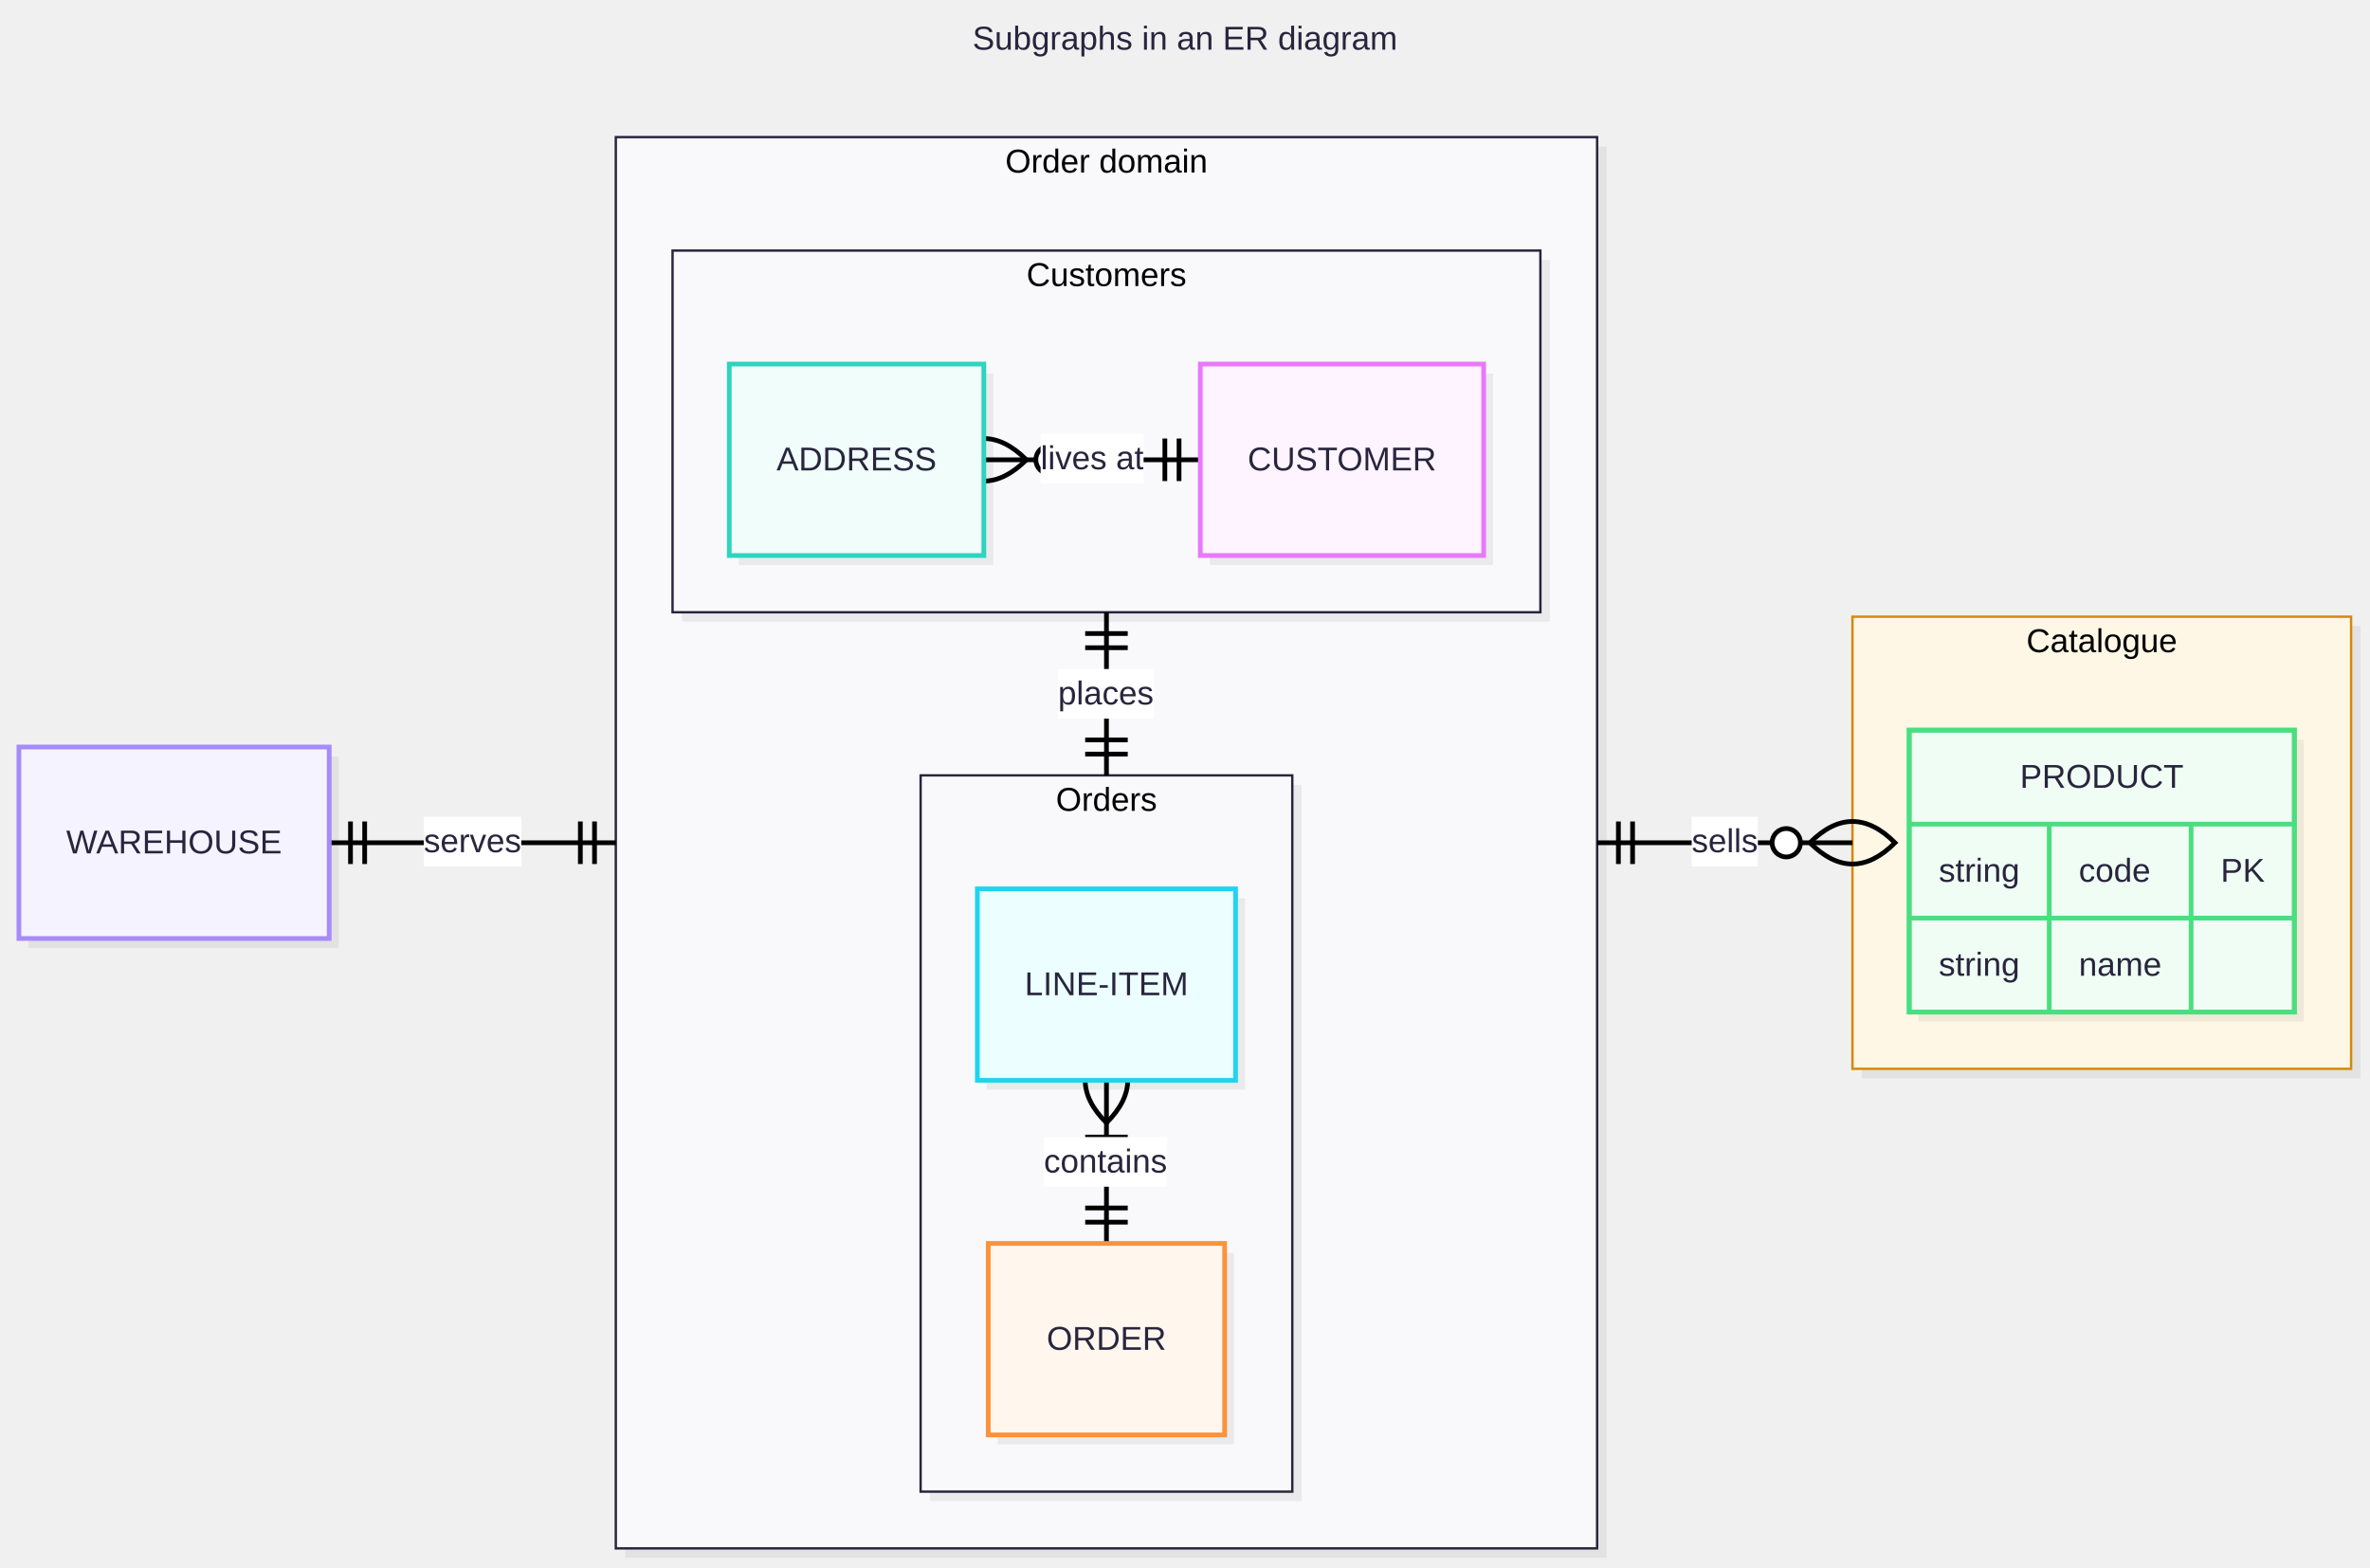
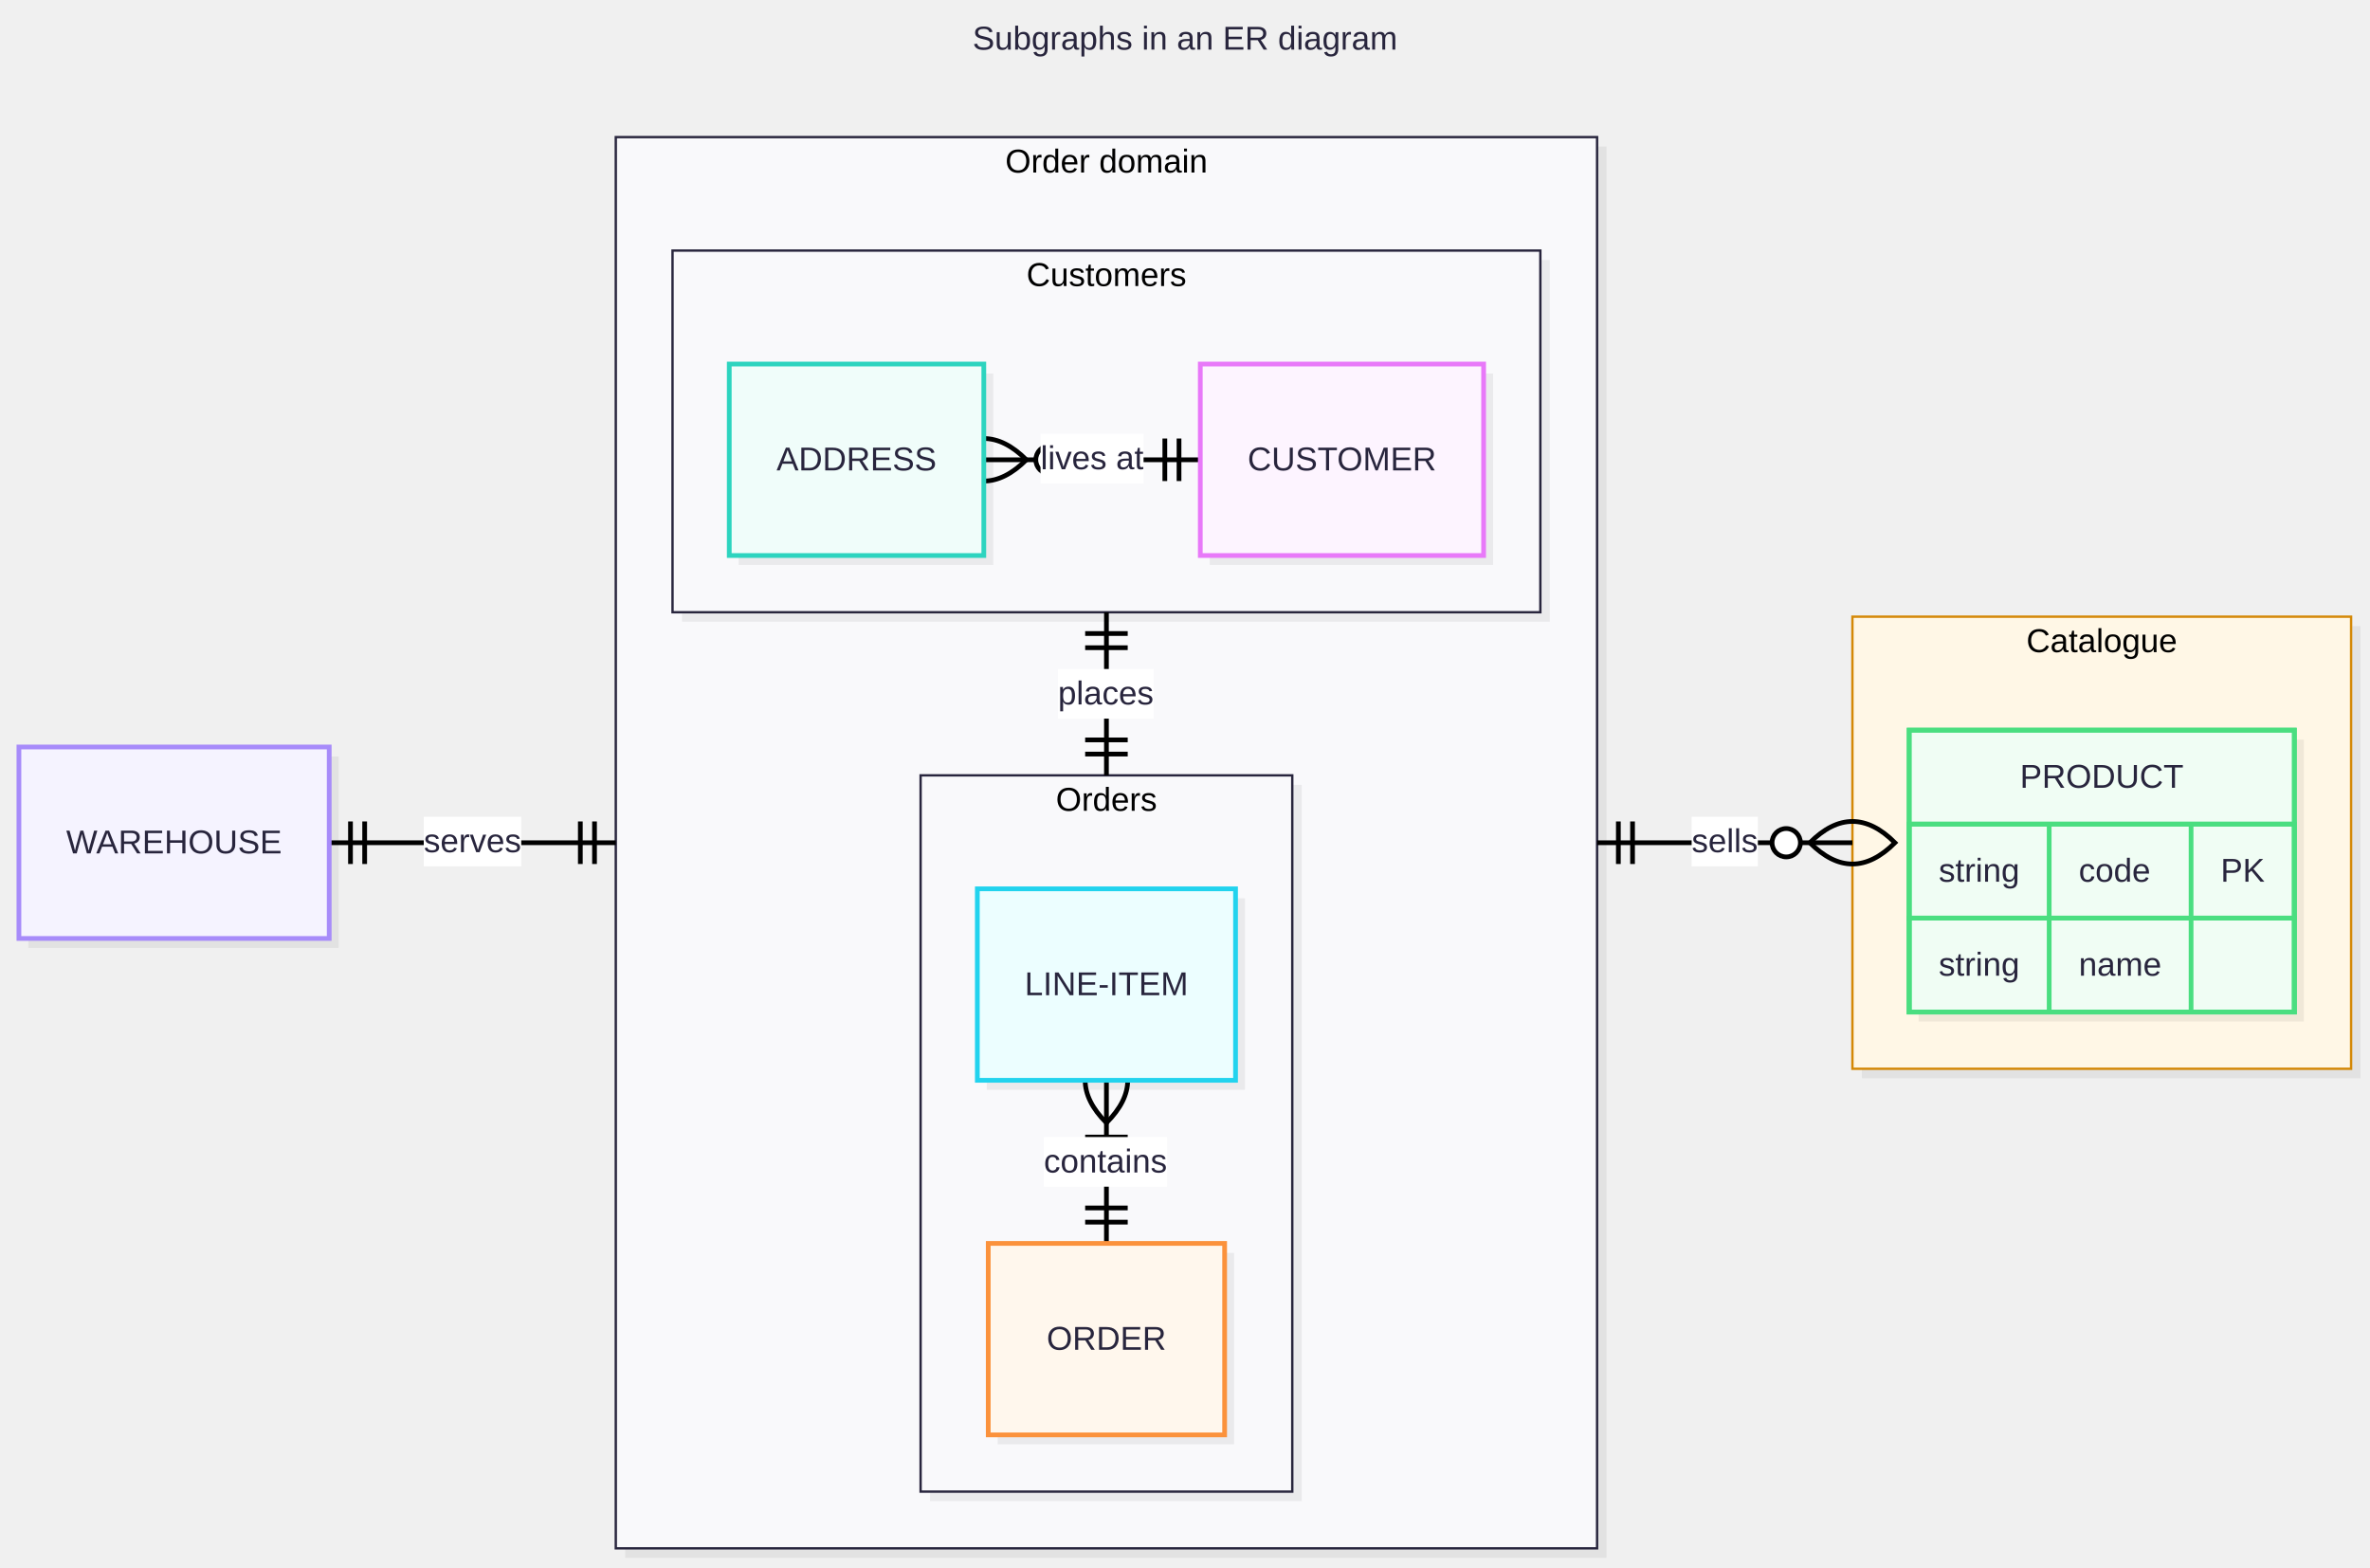
- <svg xmlns="http://www.w3.org/2000/svg" id="my-svg" width="100%" class="erDiagram" style="max-width: 1002.565px; background-color: white;" viewBox="4 -46 1002.565 663" role="graphics-document document" aria-roledescription="er">
+ <svg xmlns="http://www.w3.org/2000/svg" id="my-svg" width="100%" class="erDiagram" style="max-width: 1002.588px; background-color: white;" viewBox="4 -46 1002.588 663" role="graphics-document document" aria-roledescription="er">
  <style>#my-svg{font-family:"Recursive Variable", arial, sans-serif;font-size:16px;}#my-svg text{font-family:"Recursive Variable", arial, sans-serif;}</style>
  <g>
    <g class="clusters">
      <g id="cluster-TOP" class="cluster">
        <rect class="drop-shadow" x="268.501" y="16" width="415.118" height="597" fill="#000000" stroke="none" opacity="0.06" />
        <rect x="264.501" y="12" width="415.118" height="597" fill="#F9F9FB" stroke="#28253D" stroke-width="1" />
        <text class="cluster-label" x="472.06" y="27" text-anchor="middle" font-size="14" fill="#000000">Order domain</text>
      </g>
      <g id="cluster-Catalogue" class="cluster">
-         <rect class="drop-shadow" x="791.635" y="218.875" width="210.931" height="191.25" fill="#000000" stroke="none" opacity="0.06" />
-         <rect x="787.635" y="214.875" width="210.931" height="191.25" fill="#fff7e6" stroke="#d48806" stroke-width="1" />
-         <text class="cluster-label" x="893.1" y="229.875" text-anchor="middle" font-size="14" fill="#000000">Catalogue</text>
+         <rect class="drop-shadow" x="791.635" y="218.875" width="210.953" height="191.25" fill="#000000" stroke="none" opacity="0.06" />
+         <rect x="787.635" y="214.875" width="210.953" height="191.25" fill="#fff7e6" stroke="#d48806" stroke-width="1" />
+         <text class="cluster-label" x="893.111" y="229.875" text-anchor="middle" font-size="14" fill="#000000">Catalogue</text>
      </g>
      <g id="cluster-B1" class="cluster">
        <rect class="drop-shadow" x="292.501" y="64" width="367.118" height="153" fill="#000000" stroke="none" opacity="0.06" />
        <rect x="288.501" y="60" width="367.118" height="153" fill="#F9F9FB" stroke="#28253D" stroke-width="1" />
        <text class="cluster-label" x="472.06" y="75" text-anchor="middle" font-size="14" fill="#000000">Customers</text>
      </g>
      <g id="cluster-B2" class="cluster">
        <rect class="drop-shadow" x="397.446" y="286" width="157.228" height="303" fill="#000000" stroke="none" opacity="0.06" />
        <rect x="393.446" y="282" width="157.228" height="303" fill="#F9F9FB" stroke="#28253D" stroke-width="1" />
        <text class="cluster-label" x="472.06" y="297" text-anchor="middle" font-size="14" fill="#000000">Orders</text>
      </g>
    </g>
    <g class="edgePaths">
      <g id="L-CUSTOMER-ADDRESS-0" class="edgePath">
        <path class="flowchart-link LS-CUSTOMER LE-ADDRESS" d="M511.762,148.5L420.184,148.5" fill="none" stroke="#000000" stroke-width="2" />
        <circle class="marker" cx="448.184" cy="148.5" r="6" fill="#ffffff" stroke="#000000" stroke-width="2" />
        <path class="marker" d="M438.184,148.5C426.184,160.5,414.184,160.5,402.184,148.5C414.184,136.5,426.184,136.5,438.184,148.5" fill="none" stroke="#000000" stroke-width="2" />
        <path class="marker" d="M502.762,157.5L502.762,139.5M496.762,157.5L496.762,139.5" fill="none" stroke="#000000" stroke-width="2" />
      </g>
      <g id="L-ORDER-LINE-ITEM-1" class="edgePath">
        <path class="flowchart-link LS-ORDER LE-LINE-ITEM" d="M472.06,480L472.06,411" fill="none" stroke="#000000" stroke-width="2" />
-         <path class="marker" d="M463.06,435L481.06,435" fill="none" stroke="#000000" stroke-width="2" />
-         <path class="marker" d="M472.06,429C460.06,417,460.06,405,472.06,393C484.06,405,484.06,417,472.06,429" fill="none" stroke="#000000" stroke-width="2" />
+         <path class="marker" d="M463.06,435L481.06,435M472.06,429C460.06,417,460.06,405,472.06,393C484.06,405,484.06,417,472.06,429" fill="none" stroke="#000000" stroke-width="2" />
        <path class="marker" d="M463.06,471L481.06,471M463.06,465L481.06,465" fill="none" stroke="#000000" stroke-width="2" />
      </g>
      <g id="L-WAREHOUSE-TOP-2" class="edgePath">
        <path class="flowchart-link LS-WAREHOUSE LE-TOP" d="M143.267,310.5L264.501,310.5" fill="none" stroke="#000000" stroke-width="2" />
        <path class="marker" d="M249.501,301.5L249.501,319.5M255.501,301.5L255.501,319.5" fill="none" stroke="#000000" stroke-width="2" />
        <path class="marker" d="M152.267,301.5L152.267,319.5M158.267,301.5L158.267,319.5" fill="none" stroke="#000000" stroke-width="2" />
      </g>
      <g id="L-TOP-Catalogue-3" class="edgePath">
        <path class="flowchart-link LS-TOP LE-Catalogue" d="M679.619,310.5L787.635,310.5" fill="none" stroke="#000000" stroke-width="2" />
        <circle class="marker" cx="759.635" cy="310.5" r="6" fill="#ffffff" stroke="#000000" stroke-width="2" />
        <path class="marker" d="M769.635,310.5C781.635,298.5,793.635,298.5,805.635,310.5C793.635,322.5,781.635,322.5,769.635,310.5" fill="none" stroke="#000000" stroke-width="2" />
        <path class="marker" d="M688.619,301.5L688.619,319.5M694.619,301.5L694.619,319.5" fill="none" stroke="#000000" stroke-width="2" />
      </g>
      <g id="L-B1-B2-4" class="edgePath">
        <path class="flowchart-link LS-B1 LE-B2" d="M472.06,213L472.06,282" fill="none" stroke="#000000" stroke-width="2" />
        <path class="marker" d="M481.06,267L463.06,267M481.06,273L463.06,273" fill="none" stroke="#000000" stroke-width="2" />
        <path class="marker" d="M481.06,222L463.06,222M481.06,228L463.06,228" fill="none" stroke="#000000" stroke-width="2" />
      </g>
    </g>
    <g class="edgeLabels">
      <g class="edgeLabel">
        <rect x="444.184" y="137.5" width="43.578" height="21" fill="#FFFFFF" stroke="none" />
        <text x="465.973" y="152.5" text-anchor="middle" font-size="14" fill="#28253D">lives at</text>
      </g>
      <g class="edgeLabel">
        <rect x="445.56" y="435" width="52.156" height="21" fill="#FFFFFF" stroke="none" />
        <text x="471.638" y="450" text-anchor="middle" font-size="14" fill="#28253D">contains</text>
      </g>
      <g class="edgeLabel">
        <rect x="183.267" y="299.5" width="41.234" height="21" fill="#FFFFFF" stroke="none" />
        <text x="203.884" y="314.5" text-anchor="middle" font-size="14" fill="#28253D">serves</text>
      </g>
      <g class="edgeLabel">
        <rect x="719.619" y="299.5" width="28.016" height="21" fill="#FFFFFF" stroke="none" />
        <text x="733.627" y="314.5" text-anchor="middle" font-size="14" fill="#28253D">sells</text>
      </g>
      <g class="edgeLabel">
        <rect x="451.56" y="237" width="40.469" height="21" fill="#FFFFFF" stroke="none" />
        <text x="471.794" y="252" text-anchor="middle" font-size="14" fill="#28253D">places</text>
      </g>
    </g>
    <g class="nodes">
      <g id="entity-CUSTOMER-0" class="node default">
        <rect class="drop-shadow" x="515.762" y="112" width="119.857" height="81" fill="#000000" stroke="none" opacity="0.06" />
        <rect class="basic label-container" x="511.762" y="108" width="119.857" height="81" fill="#FDF4FF" stroke="#E879F9" stroke-width="2" />
        <text class="nodeLabel" x="571.69" y="153" text-anchor="middle" font-size="14" fill="#28253D">CUSTOMER</text>
      </g>
      <g id="entity-ADDRESS-1" class="node default">
        <rect class="drop-shadow" x="316.501" y="112" width="107.683" height="81" fill="#000000" stroke="none" opacity="0.06" />
        <rect class="basic label-container" x="312.501" y="108" width="107.683" height="81" fill="#F0FDFA" stroke="#2DD4BF" stroke-width="2" />
        <text class="nodeLabel" x="366.342" y="153" text-anchor="middle" font-size="14" fill="#28253D">ADDRESS</text>
      </g>
      <g id="entity-ORDER-2" class="node default">
        <rect class="drop-shadow" x="426.06" y="484" width="100" height="81" fill="#000000" stroke="none" opacity="0.06" />
        <rect class="basic label-container" x="422.06" y="480" width="100" height="81" fill="#FFF7ED" stroke="#FB923C" stroke-width="2" />
        <text class="nodeLabel" x="472.06" y="525" text-anchor="middle" font-size="14" fill="#28253D">ORDER</text>
      </g>
      <g id="entity-LINE-ITEM-3" class="node default">
        <rect class="drop-shadow" x="421.446" y="334" width="109.228" height="81" fill="#000000" stroke="none" opacity="0.06" />
        <rect class="basic label-container" x="417.446" y="330" width="109.228" height="81" fill="#ECFEFF" stroke="#22D3EE" stroke-width="2" />
        <text class="nodeLabel" x="472.06" y="375" text-anchor="middle" font-size="14" fill="#28253D">LINE-ITEM</text>
      </g>
      <g id="entity-PRODUCT-4" class="node default">
-         <rect class="drop-shadow" x="815.635" y="266.875" width="162.931" height="119.25" fill="#000000" stroke="none" opacity="0.06" />
-         <rect class="basic label-container" x="811.635" y="262.875" width="162.931" height="119.25" fill="#F0FDF4" stroke="#4ADE80" stroke-width="2" />
-         <text class="nodeLabel" x="893.1" y="287.25" text-anchor="middle" font-size="14" fill="#28253D">PRODUCT</text>
-         <path d="M811.635,302.625L974.565,302.625" fill="none" stroke="#4ADE80" stroke-width="2" />
+         <rect class="drop-shadow" x="815.635" y="266.875" width="162.953" height="119.25" fill="#000000" stroke="none" opacity="0.06" />
+         <rect class="basic label-container" x="811.635" y="262.875" width="162.953" height="119.25" fill="#F0FDF4" stroke="#4ADE80" stroke-width="2" />
+         <text class="nodeLabel" x="893.111" y="287.25" text-anchor="middle" font-size="14" fill="#28253D">PRODUCT</text>
+         <rect class="row-rect-odd" x="811.635" y="302.625" width="162.953" height="39.75" fill="none" stroke="#4ADE80" stroke-width="2" />
        <text class="label" x="824.135" y="327" text-anchor="start" font-size="14" fill="#28253D">string</text>
        <text class="label" x="883.369" y="327" text-anchor="start" font-size="14" fill="#28253D">code</text>
-         <text class="label" x="943.39" y="327" text-anchor="start" font-size="14" fill="#28253D">PK</text>
-         <path d="M811.635,342.375L974.565,342.375" fill="none" stroke="#4ADE80" stroke-width="2" />
+         <text class="label" x="943.4" y="327" text-anchor="start" font-size="14" fill="#28253D">PK</text>
+         <rect class="row-rect-even" x="811.635" y="342.375" width="162.953" height="39.75" fill="none" stroke="#4ADE80" stroke-width="2" />
        <text class="label" x="824.135" y="366.75" text-anchor="start" font-size="14" fill="#28253D">string</text>
        <text class="label" x="883.369" y="366.75" text-anchor="start" font-size="14" fill="#28253D">name</text>
+         <path d="M811.635,302.625L974.588,302.625" fill="none" stroke="#4ADE80" stroke-width="2" />
        <path d="M870.869,302.625L870.869,382.125" fill="none" stroke="#4ADE80" stroke-width="2" />
-         <path d="M930.89,302.625L930.89,382.125" fill="none" stroke="#4ADE80" stroke-width="2" />
-         <rect x="811.635" y="262.875" width="162.931" height="119.25" fill="none" stroke="#4ADE80" stroke-width="2" />
+         <path d="M930.9,302.625L930.9,382.125" fill="none" stroke="#4ADE80" stroke-width="2" />
+         <rect x="811.635" y="262.875" width="162.953" height="119.25" fill="none" stroke="#4ADE80" stroke-width="2" />
      </g>
      <g id="entity-WAREHOUSE-5" class="node default">
        <rect class="drop-shadow" x="16" y="274" width="131.267" height="81" fill="#000000" stroke="none" opacity="0.06" />
        <rect class="basic label-container" x="12" y="270" width="131.267" height="81" fill="#F5F3FF" stroke="#A78BFA" stroke-width="2" />
        <text class="nodeLabel" x="77.633" y="315" text-anchor="middle" font-size="14" fill="#28253D">WAREHOUSE</text>
      </g>
    </g>
-     <text class="erDiagramTitleText" x="505.283" y="-25" text-anchor="middle" font-size="14" fill="#28253D">Subgraphs in an ER diagram</text>
+     <text class="erDiagramTitleText" x="505.294" y="-25" text-anchor="middle" font-size="14" fill="#28253D">Subgraphs in an ER diagram</text>
  </g>
</svg>
